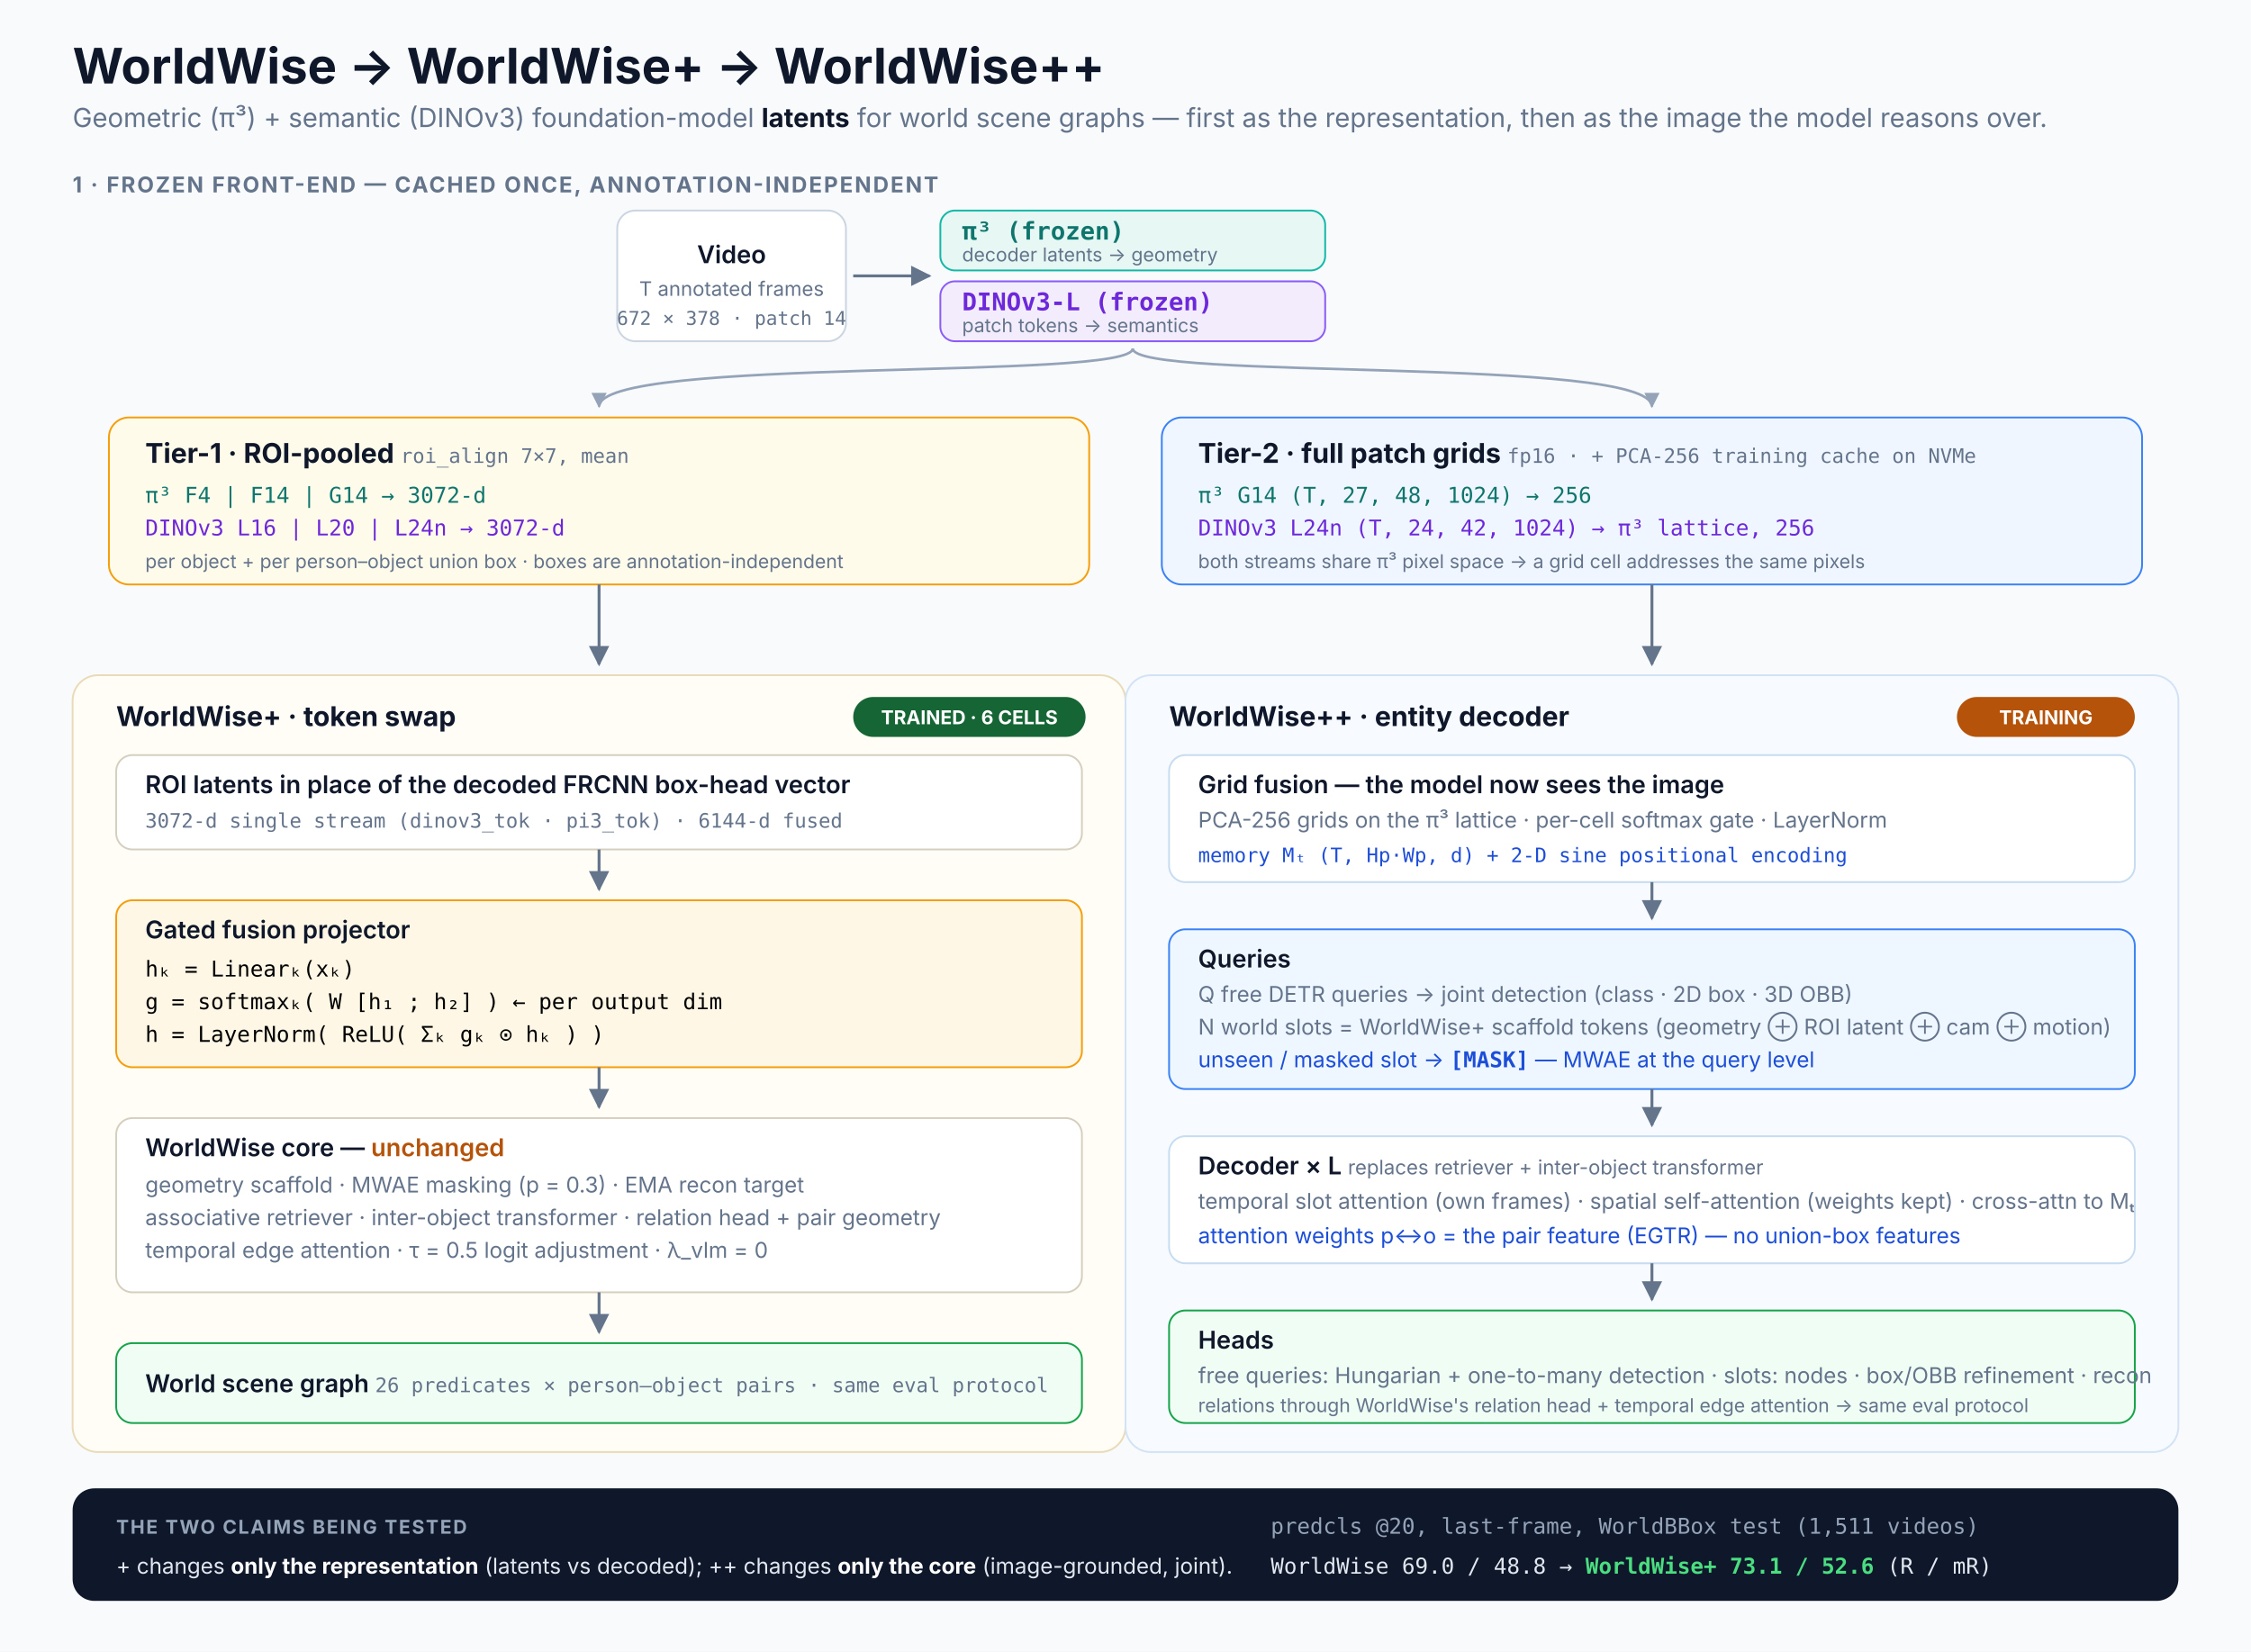
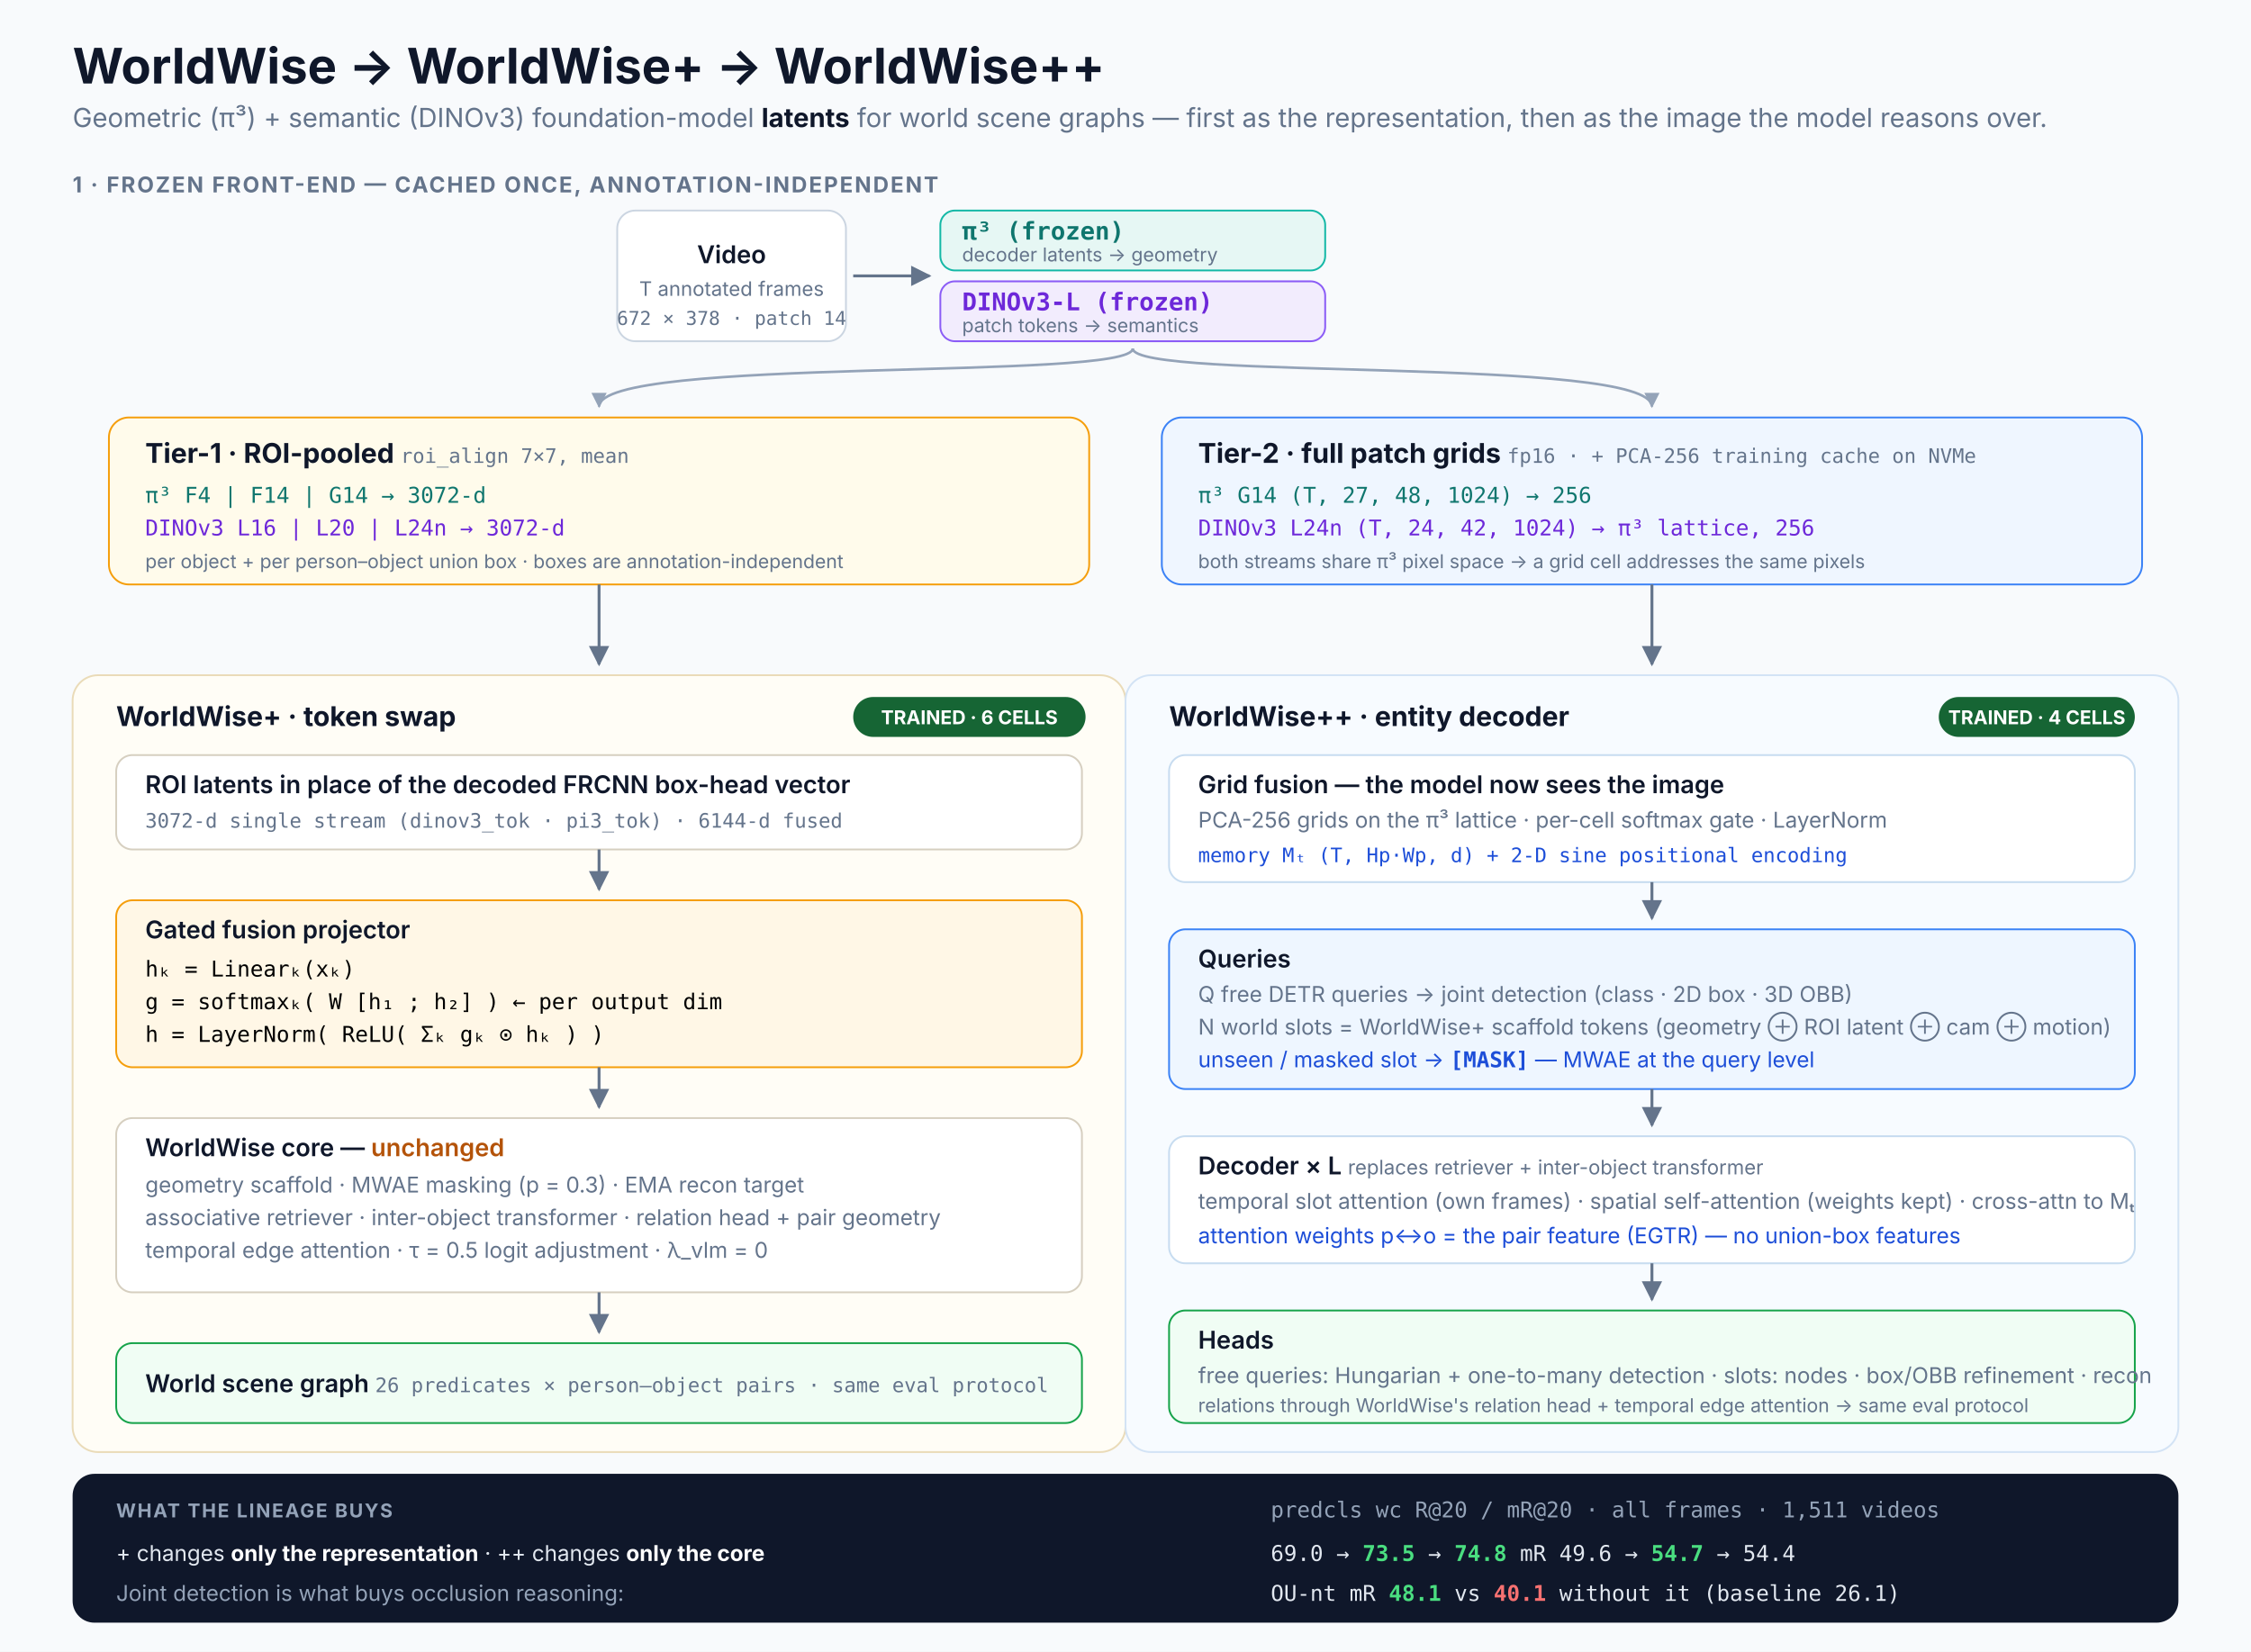
<svg xmlns="http://www.w3.org/2000/svg" viewBox="0 0 1240 910" width="1240" height="910" font-family="Inter, Segoe UI, Helvetica, Arial, sans-serif">
  <defs>
    <marker id="a" viewBox="0 0 10 10" refX="9" refY="5" markerWidth="7" markerHeight="7" orient="auto-start-reverse">
      <path d="M0 0 L10 5 L0 10 z" fill="#64748b" />
    </marker>
    <marker id="ag" viewBox="0 0 10 10" refX="9" refY="5" markerWidth="6" markerHeight="6" orient="auto-start-reverse">
      <path d="M0 0 L10 5 L0 10 z" fill="#94a3b8" />
    </marker>
    <style>
      .t   { fill:#0f172a; }
      .m   { fill:#64748b; }
      .mono{ font-family:ui-monospace, SFMono-Regular, Menlo, Consolas, monospace; }
      .h1  { font-size:27px; font-weight:700; }
      .h2  { font-size:15px; font-weight:700; }
      .sub { font-size:14.5px; }
      .lbl { font-size:12px; font-weight:700; letter-spacing:.08em; }
      .bd  { font-size:13.5px; font-weight:600; }
      .bt  { font-size:12px; }
      .sm  { font-size:11px; }
      .xs  { font-size:10.5px; }
    </style>
  </defs>
  <rect width="1240" height="910" fill="#f8fafc" />
  <text class="t h1" x="40" y="46">WorldWise  →  WorldWise+  →  WorldWise++</text>
  <text class="m sub" x="40" y="70">Geometric (π³) + semantic (DINOv3) foundation-model <tspan font-weight="700" fill="#0f172a">latents</tspan> for world scene graphs — first as the representation, then as the image the model reasons over.</text>
  <text class="m lbl" x="40" y="106">1 · FROZEN FRONT-END — CACHED ONCE, ANNOTATION-INDEPENDENT</text>
  <rect x="340" y="116" width="126" height="72" rx="10" fill="#ffffff" stroke="#cbd5e1" />
  <text class="t bd" x="403" y="145" text-anchor="middle">Video</text>
  <text class="m sm" x="403" y="163" text-anchor="middle">T annotated frames</text>
  <text class="m mono xs" x="403" y="179" text-anchor="middle">672 × 378 · patch 14</text>
  <path d="M470 152 H 512" stroke="#64748b" stroke-width="1.6" fill="none" marker-end="url(#a)" />
  <rect x="518" y="116" width="212" height="33" rx="8" fill="#e6f7f4" stroke="#14b8a6" />
  <text class="mono bd" x="530" y="132" fill="#0f766e">π³  (frozen)</text>
  <text class="m xs" x="530" y="144">decoder latents → geometry</text>
  <rect x="518" y="155" width="212" height="33" rx="8" fill="#f2ecfd" stroke="#8b5cf6" />
  <text class="mono bd" x="530" y="171" fill="#6d28d9">DINOv3-L  (frozen)</text>
  <text class="m xs" x="530" y="183">patch tokens → semantics</text>
  <path d="M624 192 C 624 210, 330 196, 330 224" stroke="#94a3b8" stroke-width="1.4" fill="none" marker-end="url(#ag)" />
  <path d="M624 192 C 624 210, 910 196, 910 224" stroke="#94a3b8" stroke-width="1.4" fill="none" marker-end="url(#ag)" />
  <rect x="60" y="230" width="540" height="92" rx="11" fill="#fffbeb" stroke="#f59e0b" />
  <text class="t h2" x="80" y="255">Tier-1 · ROI-pooled  <tspan class="m mono sm" font-weight="400">roi_align 7×7, mean</tspan>
  </text>
  <text class="mono bt" x="80" y="277" fill="#0f766e">π³      F4 | F14 | G14        → 3072-d</text>
  <text class="mono bt" x="80" y="295" fill="#6d28d9">DINOv3  L16 | L20 | L24n      → 3072-d</text>
  <text class="m xs" x="80" y="313">per object + per person–object union box · boxes are annotation-independent</text>
  <rect x="640" y="230" width="540" height="92" rx="11" fill="#eff6ff" stroke="#3b82f6" />
  <text class="t h2" x="660" y="255">Tier-2 · full patch grids  <tspan class="m mono sm" font-weight="400">fp16 · + PCA-256 training cache on NVMe</tspan>
  </text>
  <text class="mono bt" x="660" y="277" fill="#0f766e">π³      G14        (T, 27, 48, 1024)  →  256</text>
  <text class="mono bt" x="660" y="295" fill="#6d28d9">DINOv3  L24n       (T, 24, 42, 1024)  →  π³ lattice, 256</text>
  <text class="m xs" x="660" y="313">both streams share π³ pixel space → a grid cell addresses the same pixels</text>
  <path d="M330 322 V 366" stroke="#64748b" stroke-width="1.6" fill="none" marker-end="url(#a)" />
  <path d="M910 322 V 366" stroke="#64748b" stroke-width="1.6" fill="none" marker-end="url(#a)" />
  <rect x="40" y="372" width="580" height="428" rx="14" fill="#fffdf6" stroke="#eadbb8" />
  <text class="t h2" x="64" y="400">WorldWise+ · token swap</text>
  <rect x="470" y="384" width="128" height="22" rx="11" fill="#166534" />
  <text class="xs" x="534" y="399" text-anchor="middle" fill="#ffffff" font-weight="700">TRAINED · 6 CELLS</text>
  <rect x="64" y="416" width="532" height="52" rx="9" fill="#ffffff" stroke="#d6cfc0" />
  <text class="t bd" x="80" y="437">ROI latents in place of the decoded FRCNN box-head vector</text>
  <text class="m mono sm" x="80" y="456">3072-d single stream (dinov3_tok · pi3_tok)   ·   6144-d fused</text>
  <path d="M330 468 V 490" stroke="#64748b" stroke-width="1.6" fill="none" marker-end="url(#a)" />
  <rect x="64" y="496" width="532" height="92" rx="9" fill="#fff7e6" stroke="#f59e0b" />
  <text class="t bd" x="80" y="517">Gated fusion projector</text>
  <text class="mono bt" x="80" y="538">hₖ = Linearₖ(xₖ)</text>
  <text class="mono bt" x="80" y="556">g  = softmaxₖ( W [h₁ ; h₂] )   ← per output dim</text>
  <text class="mono bt" x="80" y="574">h  = LayerNorm( ReLU( Σₖ gₖ ⊙ hₖ ) )</text>
  <path d="M330 588 V 610" stroke="#64748b" stroke-width="1.6" fill="none" marker-end="url(#a)" />
  <rect x="64" y="616" width="532" height="96" rx="9" fill="#ffffff" stroke="#d6cfc0" />
  <text class="t bd" x="80" y="637">WorldWise core — <tspan fill="#b45309">unchanged</tspan>
  </text>
  <text class="m bt" x="80" y="657">geometry scaffold · MWAE masking (p = 0.3) · EMA recon target</text>
  <text class="m bt" x="80" y="675">associative retriever · inter-object transformer · relation head + pair geometry</text>
  <text class="m bt" x="80" y="693">temporal edge attention · τ = 0.5 logit adjustment · λ_vlm = 0</text>
  <path d="M330 712 V 734" stroke="#64748b" stroke-width="1.6" fill="none" marker-end="url(#a)" />
  <rect x="64" y="740" width="532" height="44" rx="9" fill="#f0fdf4" stroke="#16a34a" />
  <text class="t bd" x="80" y="767">World scene graph  <tspan class="m mono sm" font-weight="400">26 predicates × person–object pairs · same eval protocol</tspan>
  </text>
  <rect x="620" y="372" width="580" height="428" rx="14" fill="#f7fbff" stroke="#d3e3f5" />
  <text class="t h2" x="644" y="400">WorldWise++ · entity decoder</text>
-   <rect x="1078" y="384" width="98" height="22" rx="11" fill="#b45309" />
-   <text class="xs" x="1127" y="399" text-anchor="middle" fill="#ffffff" font-weight="700">TRAINING</text>
+   <rect x="1068" y="384" width="108" height="22" rx="11" fill="#166534" />
+   <text class="xs" x="1122" y="399" text-anchor="middle" fill="#ffffff" font-weight="700">TRAINED · 4 CELLS</text>
  <rect x="644" y="416" width="532" height="70" rx="9" fill="#ffffff" stroke="#c7dcf0" />
  <text class="t bd" x="660" y="437">Grid fusion — the model now sees the image</text>
  <text class="m bt" x="660" y="456">PCA-256 grids on the π³ lattice · per-cell softmax gate · LayerNorm</text>
  <text class="mono sm" x="660" y="475" fill="#1d4ed8">memory Mₜ (T, Hp·Wp, d) + 2-D sine positional encoding</text>
  <path d="M910 486 V 506" stroke="#64748b" stroke-width="1.6" fill="none" marker-end="url(#a)" />
  <rect x="644" y="512" width="532" height="88" rx="9" fill="#eef6ff" stroke="#3b82f6" />
  <text class="t bd" x="660" y="533">Queries</text>
  <text class="m bt" x="660" y="552">Q free DETR queries  →  joint detection (class · 2D box · 3D OBB)</text>
  <text class="m bt" x="660" y="570">N world slots  =  WorldWise+ scaffold tokens (geometry ⊕ ROI latent ⊕ cam ⊕ motion)</text>
  <text class="bt" x="660" y="588" fill="#1d4ed8">unseen / masked slot → <tspan class="mono" font-weight="700">[MASK]</tspan> — MWAE at the query level</text>
  <path d="M910 600 V 620" stroke="#64748b" stroke-width="1.6" fill="none" marker-end="url(#a)" />
  <rect x="644" y="626" width="532" height="70" rx="9" fill="#ffffff" stroke="#c7dcf0" />
  <text class="t bd" x="660" y="647">Decoder × L  <tspan class="m sm" font-weight="400">replaces retriever + inter-object transformer</tspan>
  </text>
  <text class="m bt" x="660" y="666">temporal slot attention (own frames) · spatial self-attention (weights kept) · cross-attn to Mₜ</text>
  <text class="bt" x="660" y="685" fill="#1d4ed8">attention weights p↔o  =  the pair feature (EGTR) — no union-box features</text>
  <path d="M910 696 V 716" stroke="#64748b" stroke-width="1.6" fill="none" marker-end="url(#a)" />
  <rect x="644" y="722" width="532" height="62" rx="9" fill="#f0fdf4" stroke="#16a34a" />
  <text class="t bd" x="660" y="743">Heads</text>
  <text class="m bt" x="660" y="762">free queries: Hungarian + one-to-many detection · slots: nodes · box/OBB refinement · recon</text>
  <text class="m xs" x="660" y="778">relations through WorldWise's relation head + temporal edge attention → same eval protocol</text>
-   <rect x="40" y="820" width="1160" height="62" rx="12" fill="#0f172a" />
-   <text class="xs" x="64" y="845" fill="#94a3b8" font-weight="700" letter-spacing=".08em">THE TWO CLAIMS BEING TESTED</text>
-   <text class="bt" x="64" y="867" fill="#e2e8f0">+ changes <tspan font-weight="700" fill="#ffffff">only the representation</tspan> (latents vs decoded);  ++ changes <tspan font-weight="700" fill="#ffffff">only the core</tspan> (image-grounded, joint).</text>
-   <text class="mono bt" x="700" y="845" fill="#94a3b8">predcls @20, last-frame, WorldBBox test (1,511 videos)</text>
-   <text class="mono bt" x="700" y="867" fill="#e2e8f0">WorldWise 69.0 / 48.8   →   <tspan fill="#4ade80" font-weight="700">WorldWise+ 73.1 / 52.6</tspan>   (R / mR)</text>
+   <rect x="40" y="812" width="1160" height="82" rx="12" fill="#0f172a" />
+   <text class="xs" x="64" y="836" fill="#94a3b8" font-weight="700" letter-spacing=".08em">WHAT THE LINEAGE BUYS</text>
+   <text class="mono bt" x="700" y="836" fill="#94a3b8">predcls wc R@20 / mR@20 · all frames · 1,511 videos</text>
+   <text class="bt" x="64" y="860" fill="#e2e8f0">+ changes <tspan font-weight="700" fill="#ffffff">only the representation</tspan> · ++ changes <tspan font-weight="700" fill="#ffffff">only the core</tspan>
+   </text>
+   <text class="mono bt" x="700" y="860" fill="#e2e8f0">69.0 → <tspan fill="#4ade80" font-weight="700">73.5</tspan> → <tspan fill="#4ade80" font-weight="700">74.8</tspan>   mR 49.6 → <tspan fill="#4ade80" font-weight="700">54.7</tspan> → 54.4</text>
+   <text class="bt" x="64" y="882" fill="#94a3b8">Joint detection is what buys occlusion reasoning:</text>
+   <text class="mono bt" x="700" y="882" fill="#e2e8f0">OU-nt mR <tspan fill="#4ade80" font-weight="700">48.1</tspan> vs <tspan fill="#f87171" font-weight="700">40.1</tspan> without it   (baseline 26.1)</text>
</svg>
